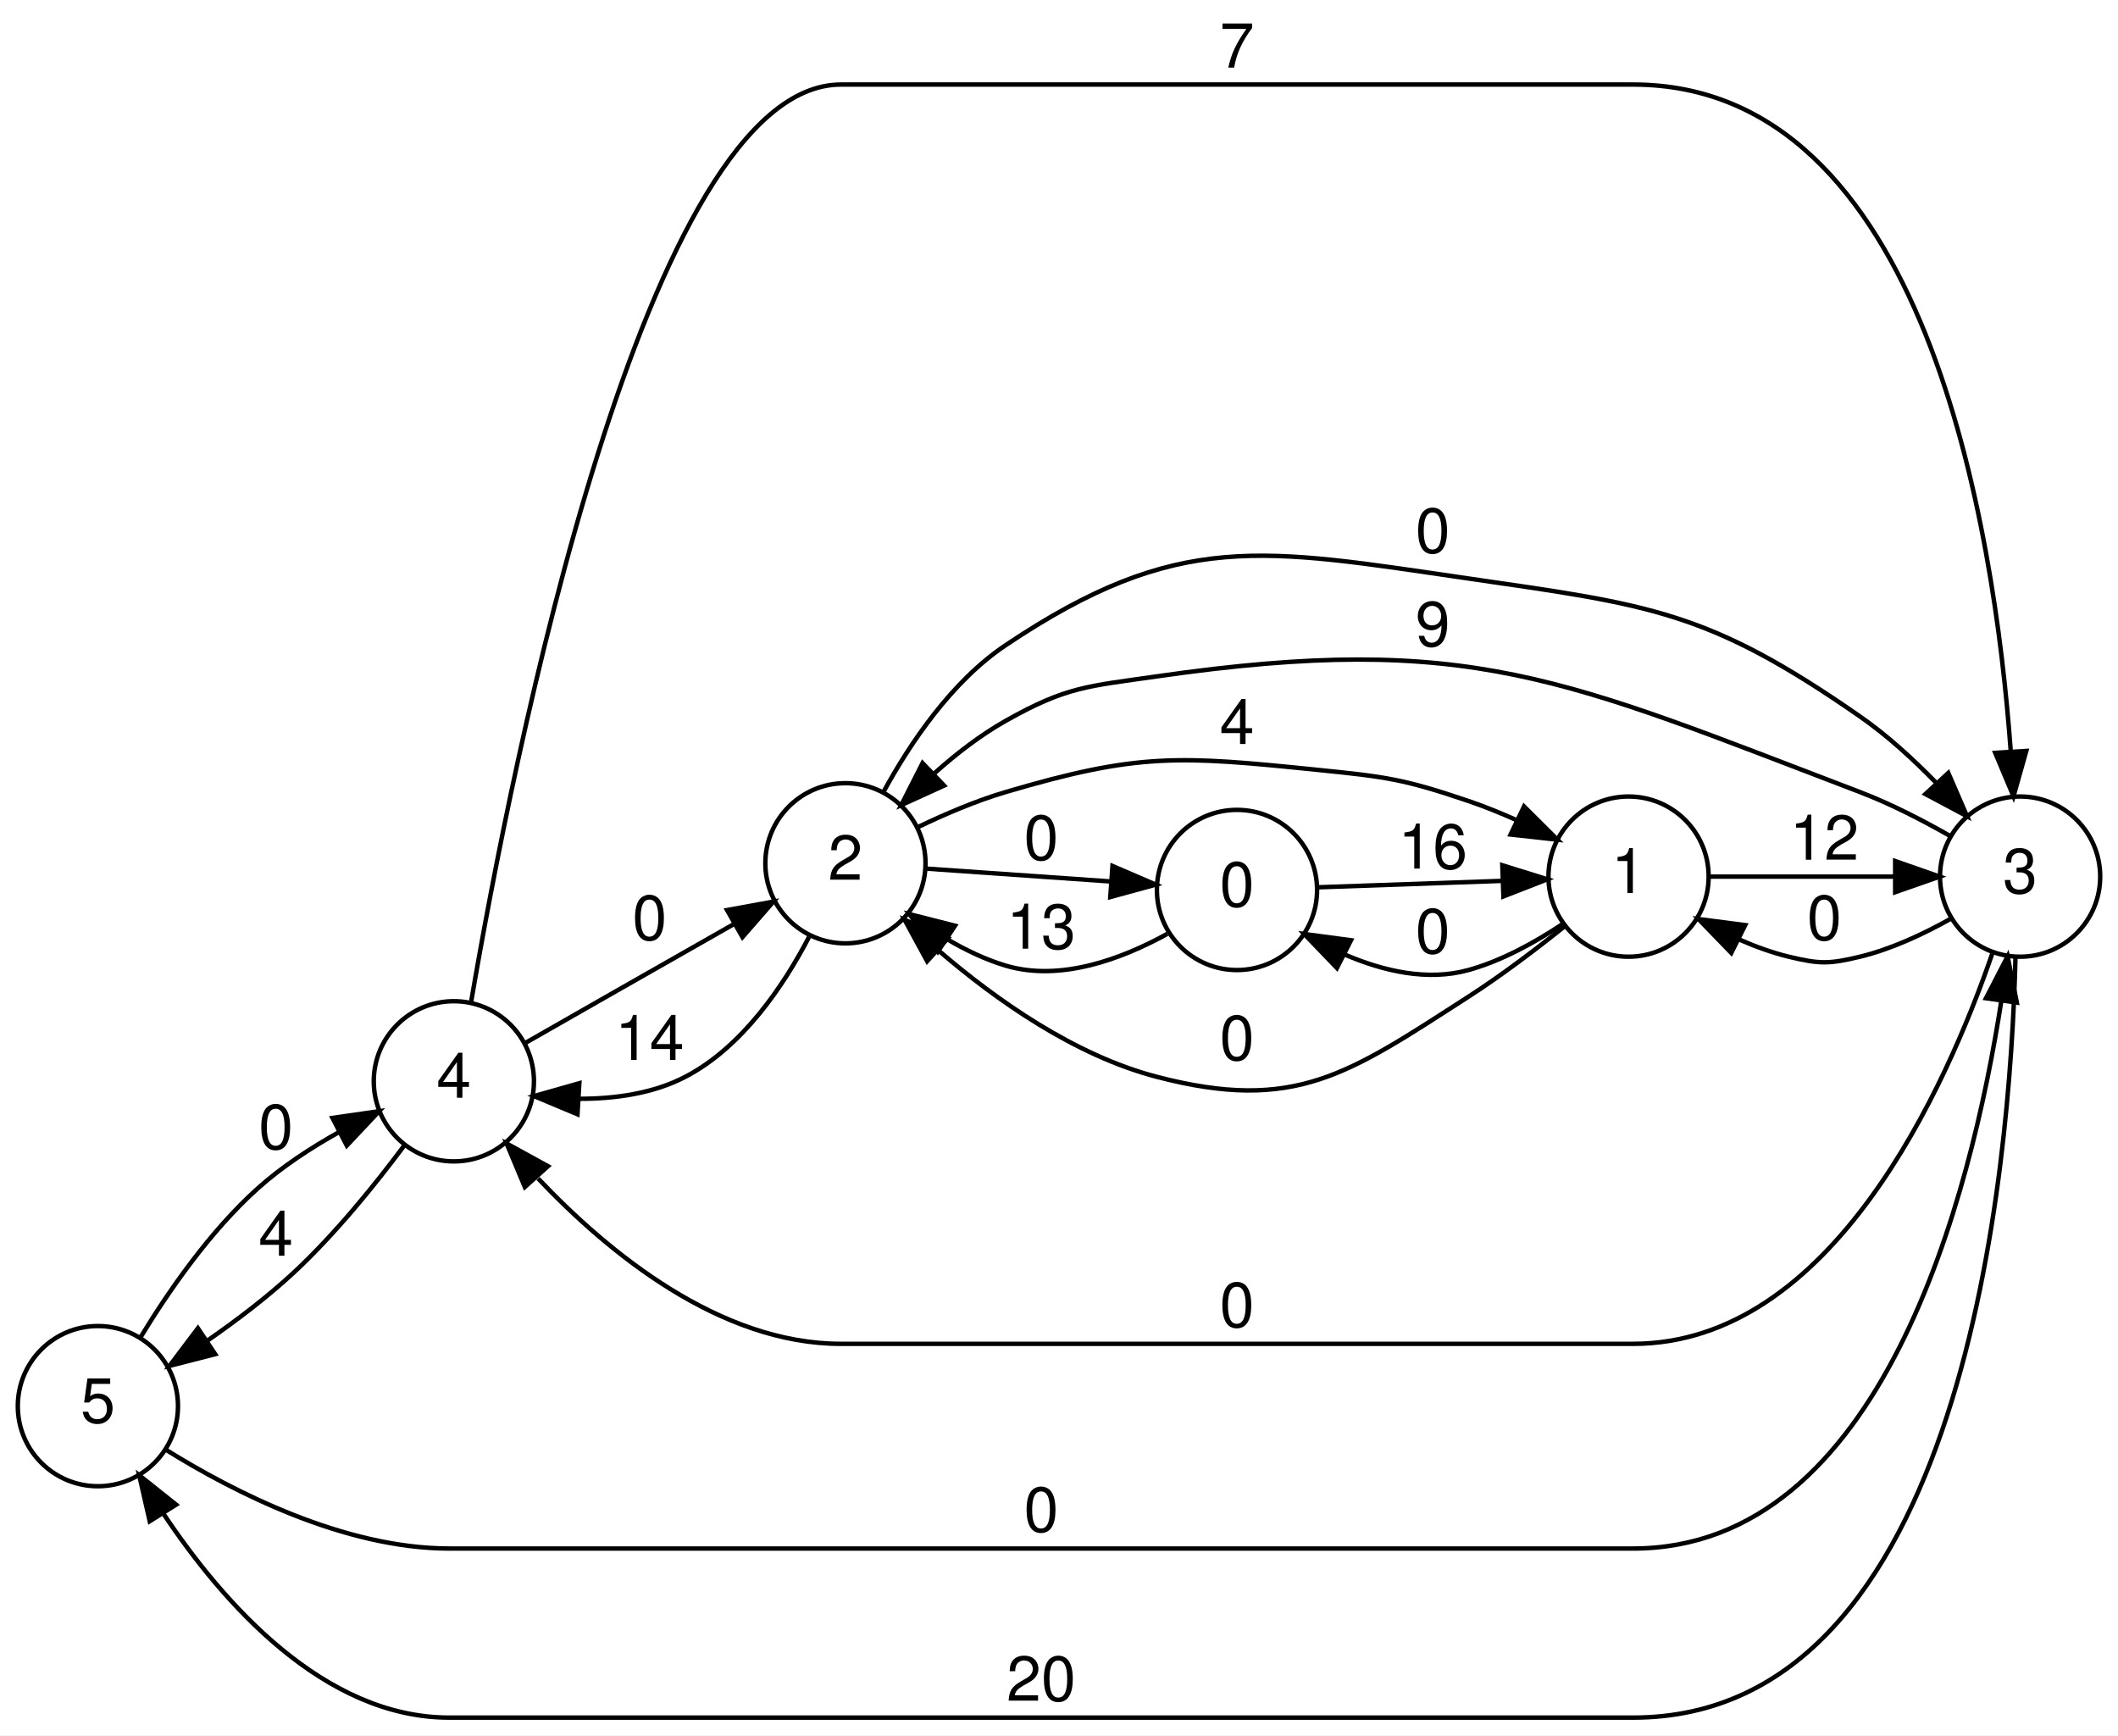
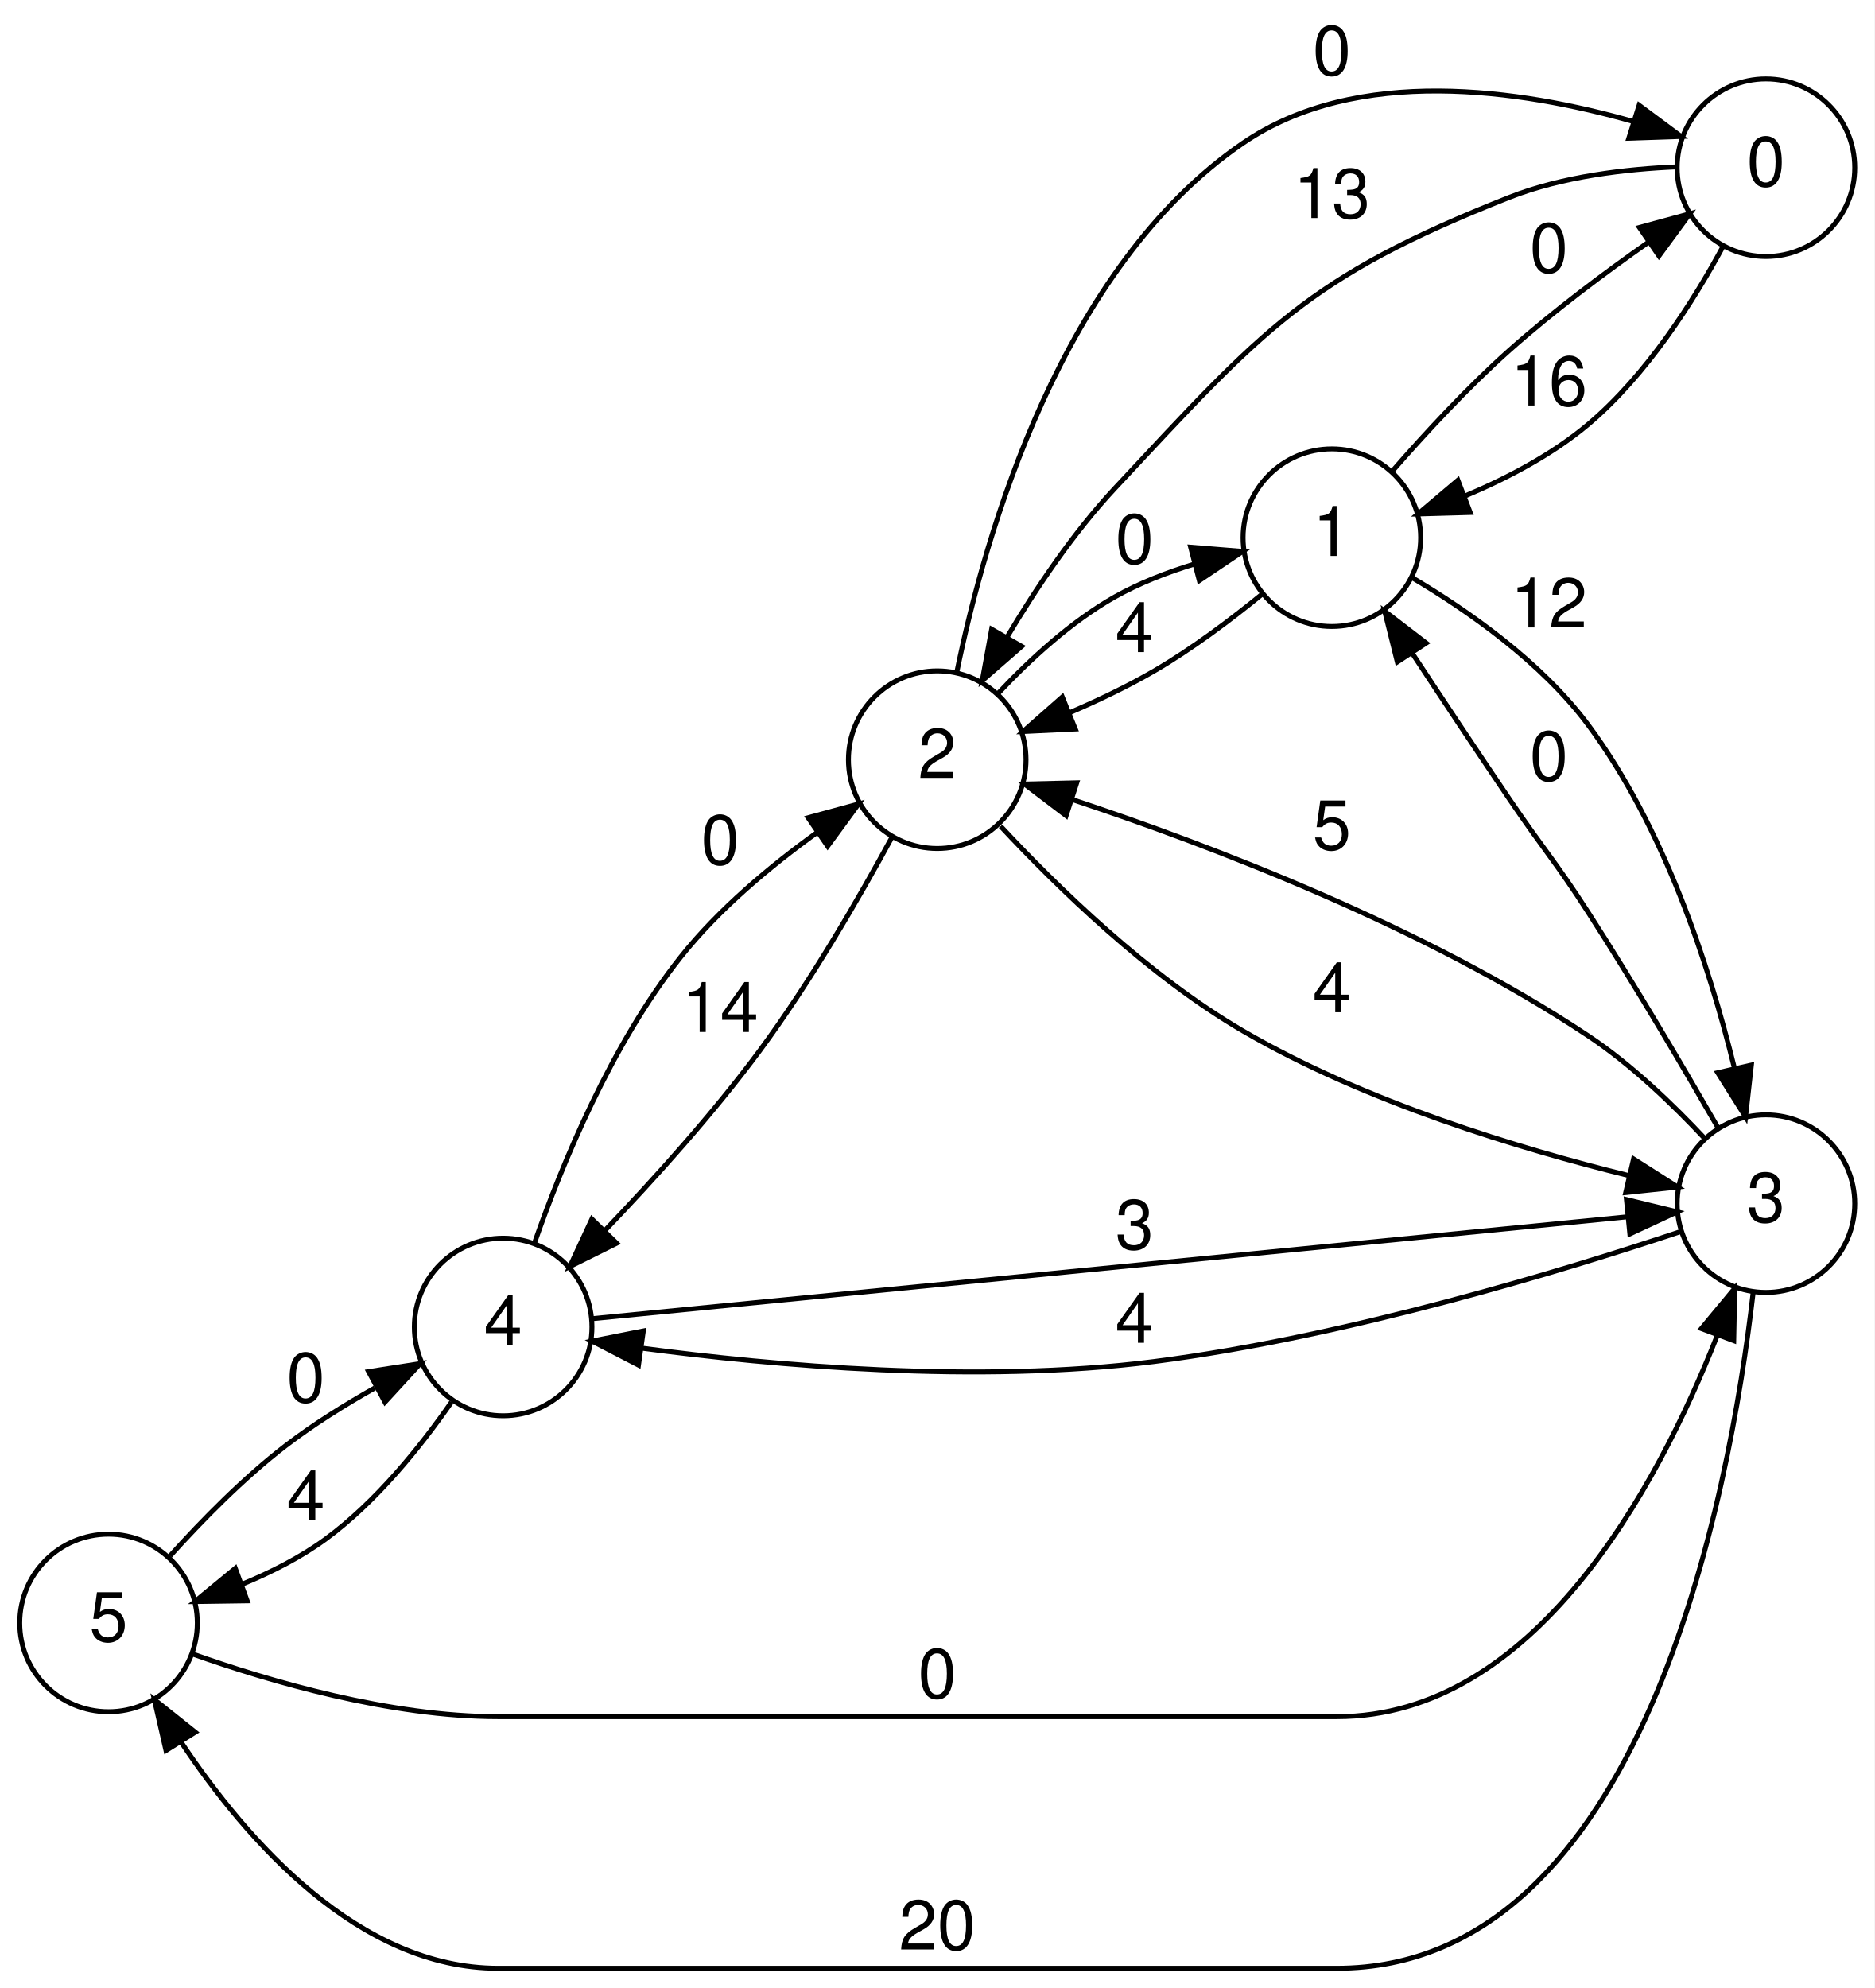
- <svg xmlns="http://www.w3.org/2000/svg" width="476pt" height="390pt" viewBox="0.00 0.00 476.00 390.00">
-   <g id="graph0" class="graph" transform="scale(1 1) rotate(0) translate(4 386)">
-     <polygon fill="white" stroke="transparent" points="-4,4 -4,-386 472,-386 472,4 -4,4" />
+ <svg xmlns="http://www.w3.org/2000/svg" width="380pt" height="403pt" viewBox="0.00 0.00 380.00 403.00">
+   <g id="graph0" class="graph" transform="scale(1 1) rotate(0) translate(4 399)">
+     <polygon fill="white" stroke="transparent" points="-4,4 -4,-399 376,-399 376,4 -4,4" />
    <g id="node1" class="node">
      <ellipse fill="none" stroke="black" cx="18" cy="-70" rx="18" ry="18" />
      <text text-anchor="middle" x="18" y="-66.3" font-family="Helvetica,Arial,sans-serif" font-size="14.00">5</text>
    </g>
    <g id="node2" class="node">
-       <ellipse fill="none" stroke="black" cx="98" cy="-143" rx="18" ry="18" />
-       <text text-anchor="middle" x="98" y="-139.3" font-family="Helvetica,Arial,sans-serif" font-size="14.00">4</text>
+       <ellipse fill="none" stroke="black" cx="98" cy="-130" rx="18" ry="18" />
+       <text text-anchor="middle" x="98" y="-126.3" font-family="Helvetica,Arial,sans-serif" font-size="14.00">4</text>
    </g>
    <g id="edge1" class="edge">
-       <path fill="none" stroke="black" d="M27.6,-85.5C33.92,-95.89 43.25,-109.38 54,-119 59.39,-123.83 65.92,-128.08 72.25,-131.62" />
-       <polygon fill="black" stroke="black" points="70.72,-134.77 81.21,-136.28 73.94,-128.56 70.72,-134.77" />
-       <text text-anchor="middle" x="58" y="-127.8" font-family="Helvetica,Arial,sans-serif" font-size="14.00">0</text>
+       <path fill="none" stroke="black" d="M30.48,-83.6C36.94,-90.77 45.42,-99.42 54,-106 59.52,-110.23 65.88,-114.2 71.98,-117.64" />
+       <polygon fill="black" stroke="black" points="70.73,-120.95 81.2,-122.58 74.04,-114.78 70.73,-120.95" />
+       <text text-anchor="middle" x="58" y="-114.8" font-family="Helvetica,Arial,sans-serif" font-size="14.00">0</text>
    </g>
    <g id="node3" class="node">
-       <ellipse fill="none" stroke="black" cx="450" cy="-189" rx="18" ry="18" />
-       <text text-anchor="middle" x="450" y="-185.3" font-family="Helvetica,Arial,sans-serif" font-size="14.00">3</text>
+       <ellipse fill="none" stroke="black" cx="354" cy="-155" rx="18" ry="18" />
+       <text text-anchor="middle" x="354" y="-151.3" font-family="Helvetica,Arial,sans-serif" font-size="14.00">3</text>
    </g>
    <g id="edge2" class="edge">
-       <path fill="none" stroke="black" d="M33.24,-60.23C48.35,-50.81 73.29,-38 97,-38 97,-38 97,-38 363,-38 419.02,-38 439.02,-117.45 445.78,-161.09" />
-       <polygon fill="black" stroke="black" points="442.33,-161.67 447.19,-171.09 449.26,-160.69 442.33,-161.67" />
-       <text text-anchor="middle" x="230" y="-41.8" font-family="Helvetica,Arial,sans-serif" font-size="14.00">0</text>
+       <path fill="none" stroke="black" d="M35.16,-63.67C50.74,-58.15 75.12,-51 97,-51 97,-51 97,-51 267,-51 306.99,-51 331.89,-97.24 344.04,-128.06" />
+       <polygon fill="black" stroke="black" points="340.91,-129.67 347.68,-137.83 347.47,-127.23 340.91,-129.67" />
+       <text text-anchor="middle" x="186" y="-54.8" font-family="Helvetica,Arial,sans-serif" font-size="14.00">0</text>
+     </g>
+     <g id="edge5" class="edge">
+       <path fill="none" stroke="black" d="M87.54,-114.79C81.24,-105.7 72.25,-94.51 62,-87 56.94,-83.29 50.96,-80.27 45.09,-77.85" />
+       <polygon fill="black" stroke="black" points="46.11,-74.49 35.52,-74.34 43.7,-81.07 46.11,-74.49" />
+       <text text-anchor="middle" x="58" y="-90.8" font-family="Helvetica,Arial,sans-serif" font-size="14.00">4</text>
+     </g>
+     <g id="edge7" class="edge">
+       <path fill="none" stroke="black" d="M116.06,-131.68C159.26,-135.93 273.25,-147.15 325.79,-152.32" />
+       <polygon fill="black" stroke="black" points="325.72,-155.83 336.01,-153.33 326.41,-148.87 325.72,-155.83" />
+       <text text-anchor="middle" x="226" y="-145.8" font-family="Helvetica,Arial,sans-serif" font-size="14.00">3</text>
+     </g>
+     <g id="node5" class="node">
+       <ellipse fill="none" stroke="black" cx="186" cy="-245" rx="18" ry="18" />
+       <text text-anchor="middle" x="186" y="-241.3" font-family="Helvetica,Arial,sans-serif" font-size="14.00">2</text>
+     </g>
+     <g id="edge6" class="edge">
+       <path fill="none" stroke="black" d="M104.36,-147.05C109.99,-163.13 119.97,-187.33 134,-205 141.72,-214.72 152.24,-223.48 161.73,-230.31" />
+       <polygon fill="black" stroke="black" points="159.82,-233.24 170.04,-236.02 163.78,-227.47 159.82,-233.24" />
+       <text text-anchor="middle" x="142" y="-223.8" font-family="Helvetica,Arial,sans-serif" font-size="14.00">0</text>
+     </g>
+     <g id="edge8" class="edge">
+       <path fill="none" stroke="black" d="M351.4,-136.92C346.68,-96.03 329.01,0 267,0 97,0 97,0 97,0 68.79,0 46.14,-25.68 32.66,-45.93" />
+       <polygon fill="black" stroke="black" points="29.65,-44.14 27.29,-54.46 35.58,-47.86 29.65,-44.14" />
+       <text text-anchor="middle" x="186" y="-3.8" font-family="Helvetica,Arial,sans-serif" font-size="14.00">20</text>
+     </g>
+     <g id="edge10" class="edge">
+       <path fill="none" stroke="black" d="M336.55,-149.29C313.21,-141.51 268.96,-127.98 230,-123 194.26,-118.43 152.66,-122.18 126.1,-125.71" />
+       <polygon fill="black" stroke="black" points="125.44,-122.27 116.03,-127.14 126.42,-129.2 125.44,-122.27" />
+       <text text-anchor="middle" x="226" y="-126.8" font-family="Helvetica,Arial,sans-serif" font-size="14.00">4</text>
+     </g>
+     <g id="edge11" class="edge">
+       <path fill="none" stroke="black" d="M341.65,-168.15C335.23,-175.02 326.74,-183.18 318,-189 284.59,-211.24 240.9,-227.79 213.39,-236.92" />
+       <polygon fill="black" stroke="black" points="212.13,-233.65 203.69,-240.06 214.28,-240.31 212.13,-233.65" />
+       <text text-anchor="middle" x="266" y="-226.8" font-family="Helvetica,Arial,sans-serif" font-size="14.00">5</text>
+     </g>
+     <g id="node6" class="node">
+       <ellipse fill="none" stroke="black" cx="266" cy="-290" rx="18" ry="18" />
+       <text text-anchor="middle" x="266" y="-286.3" font-family="Helvetica,Arial,sans-serif" font-size="14.00">1</text>
+     </g>
+     <g id="edge9" class="edge">
+       <path fill="none" stroke="black" d="M344.38,-170.22C337.47,-182.24 327.41,-199.38 318,-214 311.26,-224.47 308.99,-226.69 302,-237 295.44,-246.68 288.3,-257.44 282.2,-266.72" />
+       <polygon fill="black" stroke="black" points="279.27,-264.81 276.71,-275.09 285.12,-268.64 279.27,-264.81" />
+       <text text-anchor="middle" x="310" y="-240.8" font-family="Helvetica,Arial,sans-serif" font-size="14.00">0</text>
+     </g>
+     <g id="node4" class="node">
+       <ellipse fill="none" stroke="black" cx="354" cy="-365" rx="18" ry="18" />
+       <text text-anchor="middle" x="354" y="-361.3" font-family="Helvetica,Arial,sans-serif" font-size="14.00">0</text>
    </g>
    <g id="edge3" class="edge">
-       <path fill="none" stroke="black" d="M86.87,-128.59C80.33,-119.81 71.31,-108.65 62,-100 56.13,-94.55 49.21,-89.3 42.67,-84.76" />
-       <polygon fill="black" stroke="black" points="44.36,-81.68 34.1,-79.05 40.48,-87.51 44.36,-81.68" />
-       <text text-anchor="middle" x="58" y="-103.8" font-family="Helvetica,Arial,sans-serif" font-size="14.00">4</text>
+       <path fill="none" stroke="black" d="M335.93,-365.17C325.76,-364.74 312.78,-363.26 302,-359 260.91,-342.77 252.15,-332.29 222,-300 213.6,-291.01 206.03,-279.73 200.09,-269.74" />
+       <polygon fill="black" stroke="black" points="203.11,-267.97 195.12,-261.02 197.03,-271.44 203.11,-267.97" />
+       <text text-anchor="middle" x="266" y="-354.8" font-family="Helvetica,Arial,sans-serif" font-size="14.00">13</text>
    </g>
    <g id="edge4" class="edge">
-       <path fill="none" stroke="black" d="M101.9,-160.95C110.98,-214.11 140.95,-367 185,-367 185,-367 185,-367 363,-367 428.71,-367 444.23,-267.45 447.89,-217.24" />
-       <polygon fill="black" stroke="black" points="451.39,-217.24 448.51,-207.05 444.41,-216.81 451.39,-217.24" />
-       <text text-anchor="middle" x="274" y="-370.8" font-family="Helvetica,Arial,sans-serif" font-size="14.00">7</text>
+       <path fill="none" stroke="black" d="M345.38,-349.18C339.29,-337.88 329.81,-322.97 318,-313 310.74,-306.88 301.59,-302.08 293.05,-298.48" />
+       <polygon fill="black" stroke="black" points="294.05,-295.11 283.46,-294.81 291.55,-301.65 294.05,-295.11" />
+       <text text-anchor="middle" x="310" y="-316.8" font-family="Helvetica,Arial,sans-serif" font-size="14.00">16</text>
    </g>
-     <g id="node4" class="node">
-       <ellipse fill="none" stroke="black" cx="186" cy="-192" rx="18" ry="18" />
-       <text text-anchor="middle" x="186" y="-188.3" font-family="Helvetica,Arial,sans-serif" font-size="14.00">2</text>
+     <g id="edge15" class="edge">
+       <path fill="none" stroke="black" d="M176.9,-229.42C170.27,-217.2 160.34,-199.98 150,-186 140.53,-173.2 128.6,-159.97 118.66,-149.59" />
+       <polygon fill="black" stroke="black" points="121.01,-146.98 111.53,-142.26 115.99,-151.87 121.01,-146.98" />
+       <text text-anchor="middle" x="142" y="-189.8" font-family="Helvetica,Arial,sans-serif" font-size="14.00">14</text>
    </g>
-     <g id="edge5" class="edge">
-       <path fill="none" stroke="black" d="M113.98,-151.57C120.18,-155.11 127.43,-159.26 134,-163 142.84,-168.04 152.54,-173.56 161.09,-178.42" />
-       <polygon fill="black" stroke="black" points="159.4,-181.48 169.82,-183.38 162.86,-175.4 159.4,-181.48" />
-       <text text-anchor="middle" x="142" y="-174.8" font-family="Helvetica,Arial,sans-serif" font-size="14.00">0</text>
+     <g id="edge17" class="edge">
+       <path fill="none" stroke="black" d="M198.85,-231.51C210.33,-219.18 228.78,-201.2 248,-190 272.68,-175.61 304.11,-166.13 326.12,-160.71" />
+       <polygon fill="black" stroke="black" points="327.16,-164.06 336.1,-158.37 325.57,-157.25 327.16,-164.06" />
+       <text text-anchor="middle" x="266" y="-193.8" font-family="Helvetica,Arial,sans-serif" font-size="14.00">4</text>
    </g>
-     <g id="edge7" class="edge">
-       <path fill="none" stroke="black" d="M448.96,-170.88C447.8,-123.57 437.62,0 363,0 97,0 97,0 97,0 68.79,0 46.14,-25.68 32.66,-45.93" />
-       <polygon fill="black" stroke="black" points="29.65,-44.14 27.29,-54.46 35.58,-47.86 29.65,-44.14" />
-       <text text-anchor="middle" x="230" y="-3.8" font-family="Helvetica,Arial,sans-serif" font-size="14.00">20</text>
+     <g id="edge16" class="edge">
+       <path fill="none" stroke="black" d="M189.96,-262.69C195.69,-290.73 211.12,-344.79 248,-370 271.12,-385.81 304.27,-380.86 327.1,-374.37" />
+       <polygon fill="black" stroke="black" points="328.29,-377.66 336.79,-371.34 326.2,-370.98 328.29,-377.66" />
+       <text text-anchor="middle" x="266" y="-383.8" font-family="Helvetica,Arial,sans-serif" font-size="14.00">0</text>
    </g>
-     <g id="edge6" class="edge">
-       <path fill="none" stroke="black" d="M443.73,-171.66C433.46,-141.84 407.77,-84 363,-84 185,-84 185,-84 185,-84 157.77,-84 132.85,-104.36 116.93,-121.16" />
-       <polygon fill="black" stroke="black" points="113.95,-119.24 109.86,-129.02 119.15,-123.92 113.95,-119.24" />
-       <text text-anchor="middle" x="274" y="-87.8" font-family="Helvetica,Arial,sans-serif" font-size="14.00">0</text>
-     </g>
-     <g id="edge8" class="edge">
-       <path fill="none" stroke="black" d="M434.43,-198.04C428.3,-201.54 420.98,-205.34 414,-208 347.5,-233.35 326.44,-244.14 256,-234 240.41,-231.75 235.72,-231.74 222,-224 216.39,-220.84 210.95,-216.63 206.09,-212.3" />
-       <polygon fill="black" stroke="black" points="208.18,-209.46 198.54,-205.07 203.34,-214.51 208.18,-209.46" />
-       <text text-anchor="middle" x="318" y="-240.8" font-family="Helvetica,Arial,sans-serif" font-size="14.00">9</text>
-     </g>
-     <g id="node5" class="node">
-       <ellipse fill="none" stroke="black" cx="362" cy="-189" rx="18" ry="18" />
-       <text text-anchor="middle" x="362" y="-185.3" font-family="Helvetica,Arial,sans-serif" font-size="14.00">1</text>
-     </g>
-     <g id="edge9" class="edge">
-       <path fill="none" stroke="black" d="M434.28,-179.46C428.25,-176.08 421.04,-172.7 414,-171 407.09,-169.33 404.91,-169.33 398,-171 394.26,-171.91 390.47,-173.28 386.84,-174.88" />
-       <polygon fill="black" stroke="black" points="385.09,-171.85 377.72,-179.46 388.22,-178.1 385.09,-171.85" />
-       <text text-anchor="middle" x="406" y="-174.8" font-family="Helvetica,Arial,sans-serif" font-size="14.00">0</text>
-     </g>
-     <g id="edge11" class="edge">
-       <path fill="none" stroke="black" d="M177.84,-175.47C172.07,-164.4 162.81,-150.67 150,-144 142.79,-140.25 134.2,-139.05 126.14,-139.07" />
-       <polygon fill="black" stroke="black" points="125.78,-135.59 116.01,-139.68 126.2,-142.57 125.78,-135.59" />
-       <text text-anchor="middle" x="142" y="-147.8" font-family="Helvetica,Arial,sans-serif" font-size="14.00">14</text>
-     </g>
-     <g id="edge10" class="edge">
-       <path fill="none" stroke="black" d="M194.56,-208.04C200.52,-218.96 209.85,-232.85 222,-241 260.78,-267.01 279.78,-262.7 326,-256 367.04,-250.05 379.95,-248.67 414,-225 420.06,-220.79 425.94,-215.42 431.09,-210.13" />
-       <polygon fill="black" stroke="black" points="433.86,-212.3 438.07,-202.57 428.71,-207.55 433.86,-212.3" />
-       <text text-anchor="middle" x="318" y="-261.8" font-family="Helvetica,Arial,sans-serif" font-size="14.00">0</text>
+     <g id="edge18" class="edge">
+       <path fill="none" stroke="black" d="M198.44,-258.54C204.76,-265.26 213.13,-272.99 222,-278 226.98,-280.81 232.66,-283 238.22,-284.69" />
+       <polygon fill="black" stroke="black" points="237.37,-288.08 247.93,-287.22 239.13,-281.31 237.37,-288.08" />
+       <text text-anchor="middle" x="226" y="-284.8" font-family="Helvetica,Arial,sans-serif" font-size="14.00">0</text>
    </g>
    <g id="edge12" class="edge">
-       <path fill="none" stroke="black" d="M202.32,-200.14C208.31,-203.02 215.34,-206.03 222,-208 251.91,-216.84 260.97,-216.16 292,-213 307.35,-211.44 311.39,-210.96 326,-206 329.6,-204.78 333.31,-203.27 336.91,-201.66" />
-       <polygon fill="black" stroke="black" points="338.51,-204.77 346.02,-197.3 335.49,-198.46 338.51,-204.77" />
-       <text text-anchor="middle" x="274" y="-218.8" font-family="Helvetica,Arial,sans-serif" font-size="14.00">4</text>
-     </g>
-     <g id="node6" class="node">
-       <ellipse fill="none" stroke="black" cx="274" cy="-186" rx="18" ry="18" />
-       <text text-anchor="middle" x="274" y="-182.3" font-family="Helvetica,Arial,sans-serif" font-size="14.00">0</text>
+       <path fill="none" stroke="black" d="M282.3,-281.88C293.57,-275.2 308.53,-264.77 318,-252 333.35,-231.31 342.51,-203.23 347.58,-182.6" />
+       <polygon fill="black" stroke="black" points="351.05,-183.1 349.87,-172.58 344.23,-181.54 351.05,-183.1" />
+       <text text-anchor="middle" x="310" y="-271.8" font-family="Helvetica,Arial,sans-serif" font-size="14.00">12</text>
    </g>
    <g id="edge13" class="edge">
-       <path fill="none" stroke="black" d="M203.99,-190.81C215.81,-189.99 231.83,-188.87 245.46,-187.92" />
-       <polygon fill="black" stroke="black" points="246.02,-191.39 255.75,-187.2 245.53,-184.41 246.02,-191.39" />
-       <text text-anchor="middle" x="230" y="-192.8" font-family="Helvetica,Arial,sans-serif" font-size="14.00">0</text>
-     </g>
-     <g id="edge17" class="edge">
-       <path fill="none" stroke="black" d="M380.4,-189C392.25,-189 408.18,-189 421.71,-189" />
-       <polygon fill="black" stroke="black" points="421.92,-192.5 431.92,-189 421.92,-185.5 421.92,-192.5" />
-       <text text-anchor="middle" x="406" y="-192.8" font-family="Helvetica,Arial,sans-serif" font-size="14.00">12</text>
-     </g>
-     <g id="edge16" class="edge">
-       <path fill="none" stroke="black" d="M347.76,-177.93C341.37,-172.81 333.49,-166.82 326,-162 298.99,-144.61 287.09,-135.9 256,-144 237.47,-148.83 219.8,-161.32 206.98,-172.35" />
-       <polygon fill="black" stroke="black" points="204.37,-169.99 199.3,-179.3 209.07,-175.19 204.37,-169.99" />
-       <text text-anchor="middle" x="274" y="-147.8" font-family="Helvetica,Arial,sans-serif" font-size="14.00">0</text>
-     </g>
-     <g id="edge18" class="edge">
-       <path fill="none" stroke="black" d="M347.16,-178.33C341.03,-174.25 333.51,-170.08 326,-168 316.8,-165.45 306.85,-167.77 298.21,-171.49" />
-       <polygon fill="black" stroke="black" points="296.46,-168.46 289.12,-176.1 299.62,-174.7 296.46,-168.46" />
-       <text text-anchor="middle" x="318" y="-171.8" font-family="Helvetica,Arial,sans-serif" font-size="14.00">0</text>
+       <path fill="none" stroke="black" d="M278.38,-303.63C284.95,-311.17 293.56,-320.49 302,-328 310.79,-335.82 321.21,-343.61 330.32,-350" />
+       <polygon fill="black" stroke="black" points="328.35,-352.89 338.57,-355.67 332.31,-347.12 328.35,-352.89" />
+       <text text-anchor="middle" x="310" y="-343.8" font-family="Helvetica,Arial,sans-serif" font-size="14.00">0</text>
    </g>
    <g id="edge14" class="edge">
-       <path fill="none" stroke="black" d="M258.35,-176.14C248.2,-170.54 234.34,-165.31 222,-169 217.49,-170.35 213.02,-172.49 208.86,-174.93" />
-       <polygon fill="black" stroke="black" points="206.76,-172.13 200.36,-180.57 210.63,-177.96 206.76,-172.13" />
-       <text text-anchor="middle" x="230" y="-172.8" font-family="Helvetica,Arial,sans-serif" font-size="14.00">13</text>
-     </g>
-     <g id="edge15" class="edge">
-       <path fill="none" stroke="black" d="M291.99,-186.59C303.81,-187.01 319.83,-187.56 333.46,-188.04" />
-       <polygon fill="black" stroke="black" points="333.63,-191.55 343.75,-188.4 333.88,-184.55 333.63,-191.55" />
-       <text text-anchor="middle" x="318" y="-190.8" font-family="Helvetica,Arial,sans-serif" font-size="14.00">16</text>
+       <path fill="none" stroke="black" d="M251.95,-278.62C245.6,-273.44 237.7,-267.48 230,-263 224.62,-259.87 218.6,-257 212.8,-254.51" />
+       <polygon fill="black" stroke="black" points="213.99,-251.22 203.41,-250.71 211.36,-257.71 213.99,-251.22" />
+       <text text-anchor="middle" x="226" y="-266.8" font-family="Helvetica,Arial,sans-serif" font-size="14.00">4</text>
    </g>
  </g>
</svg>
